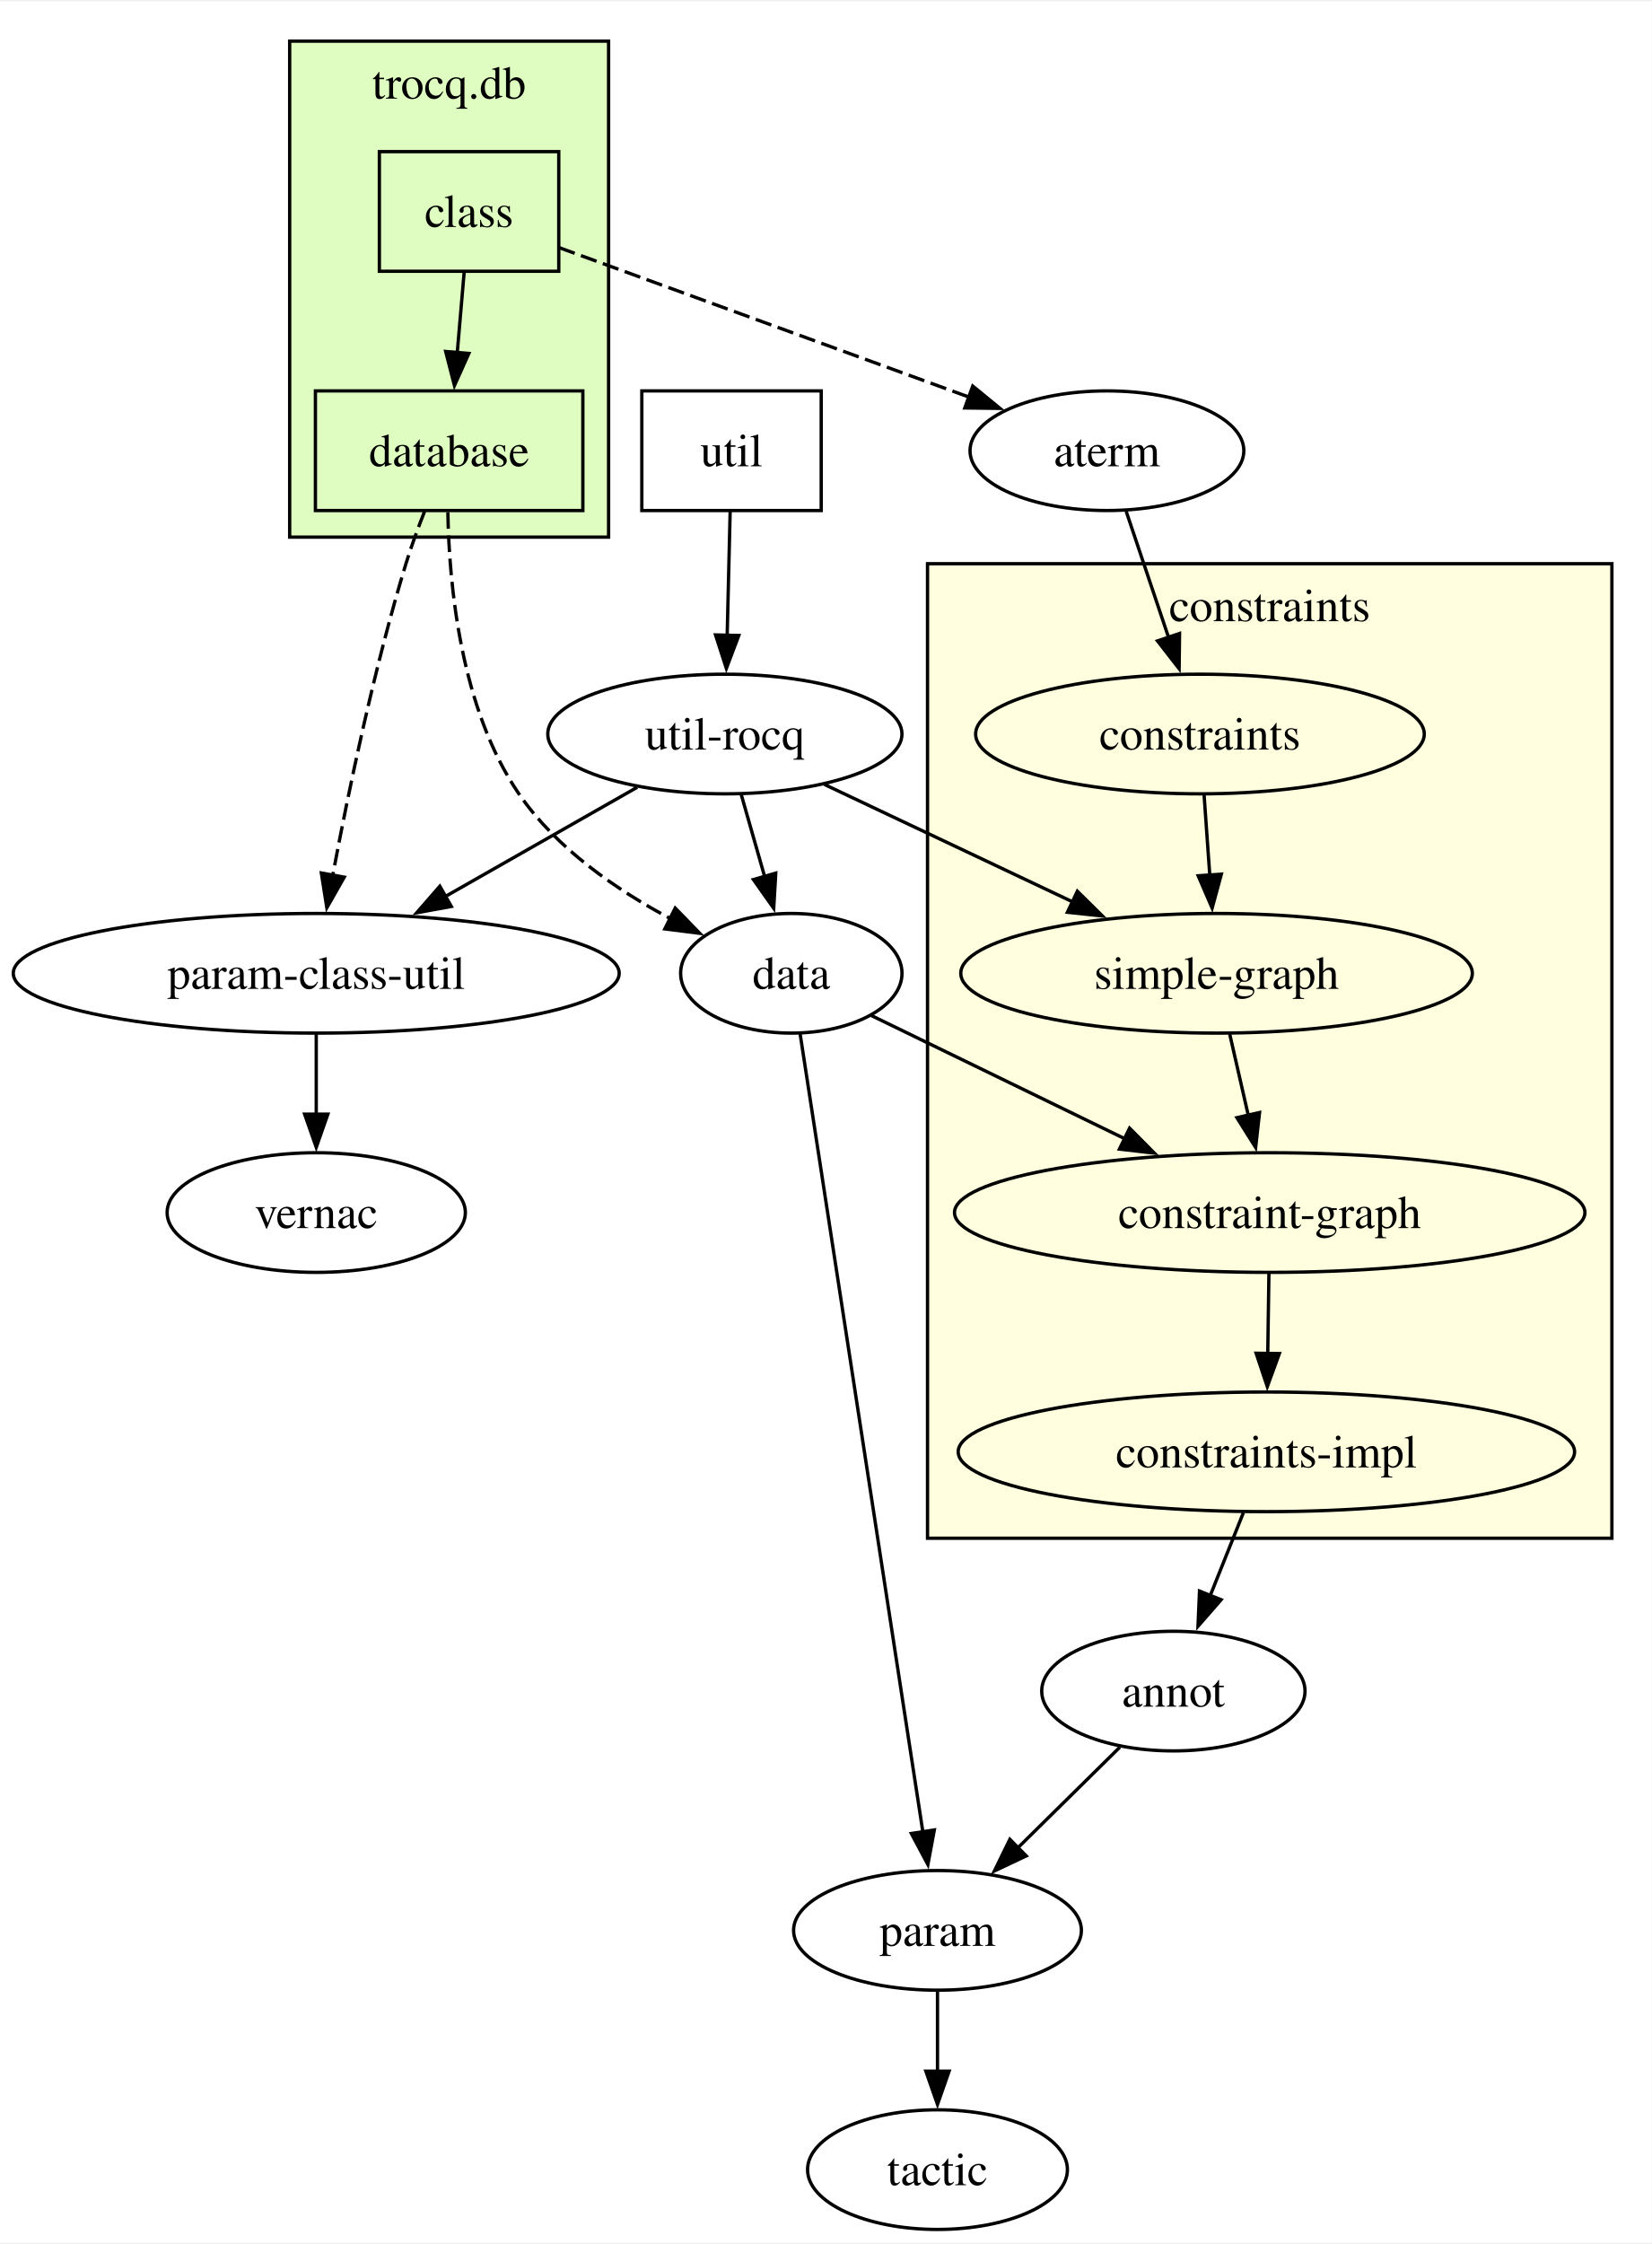
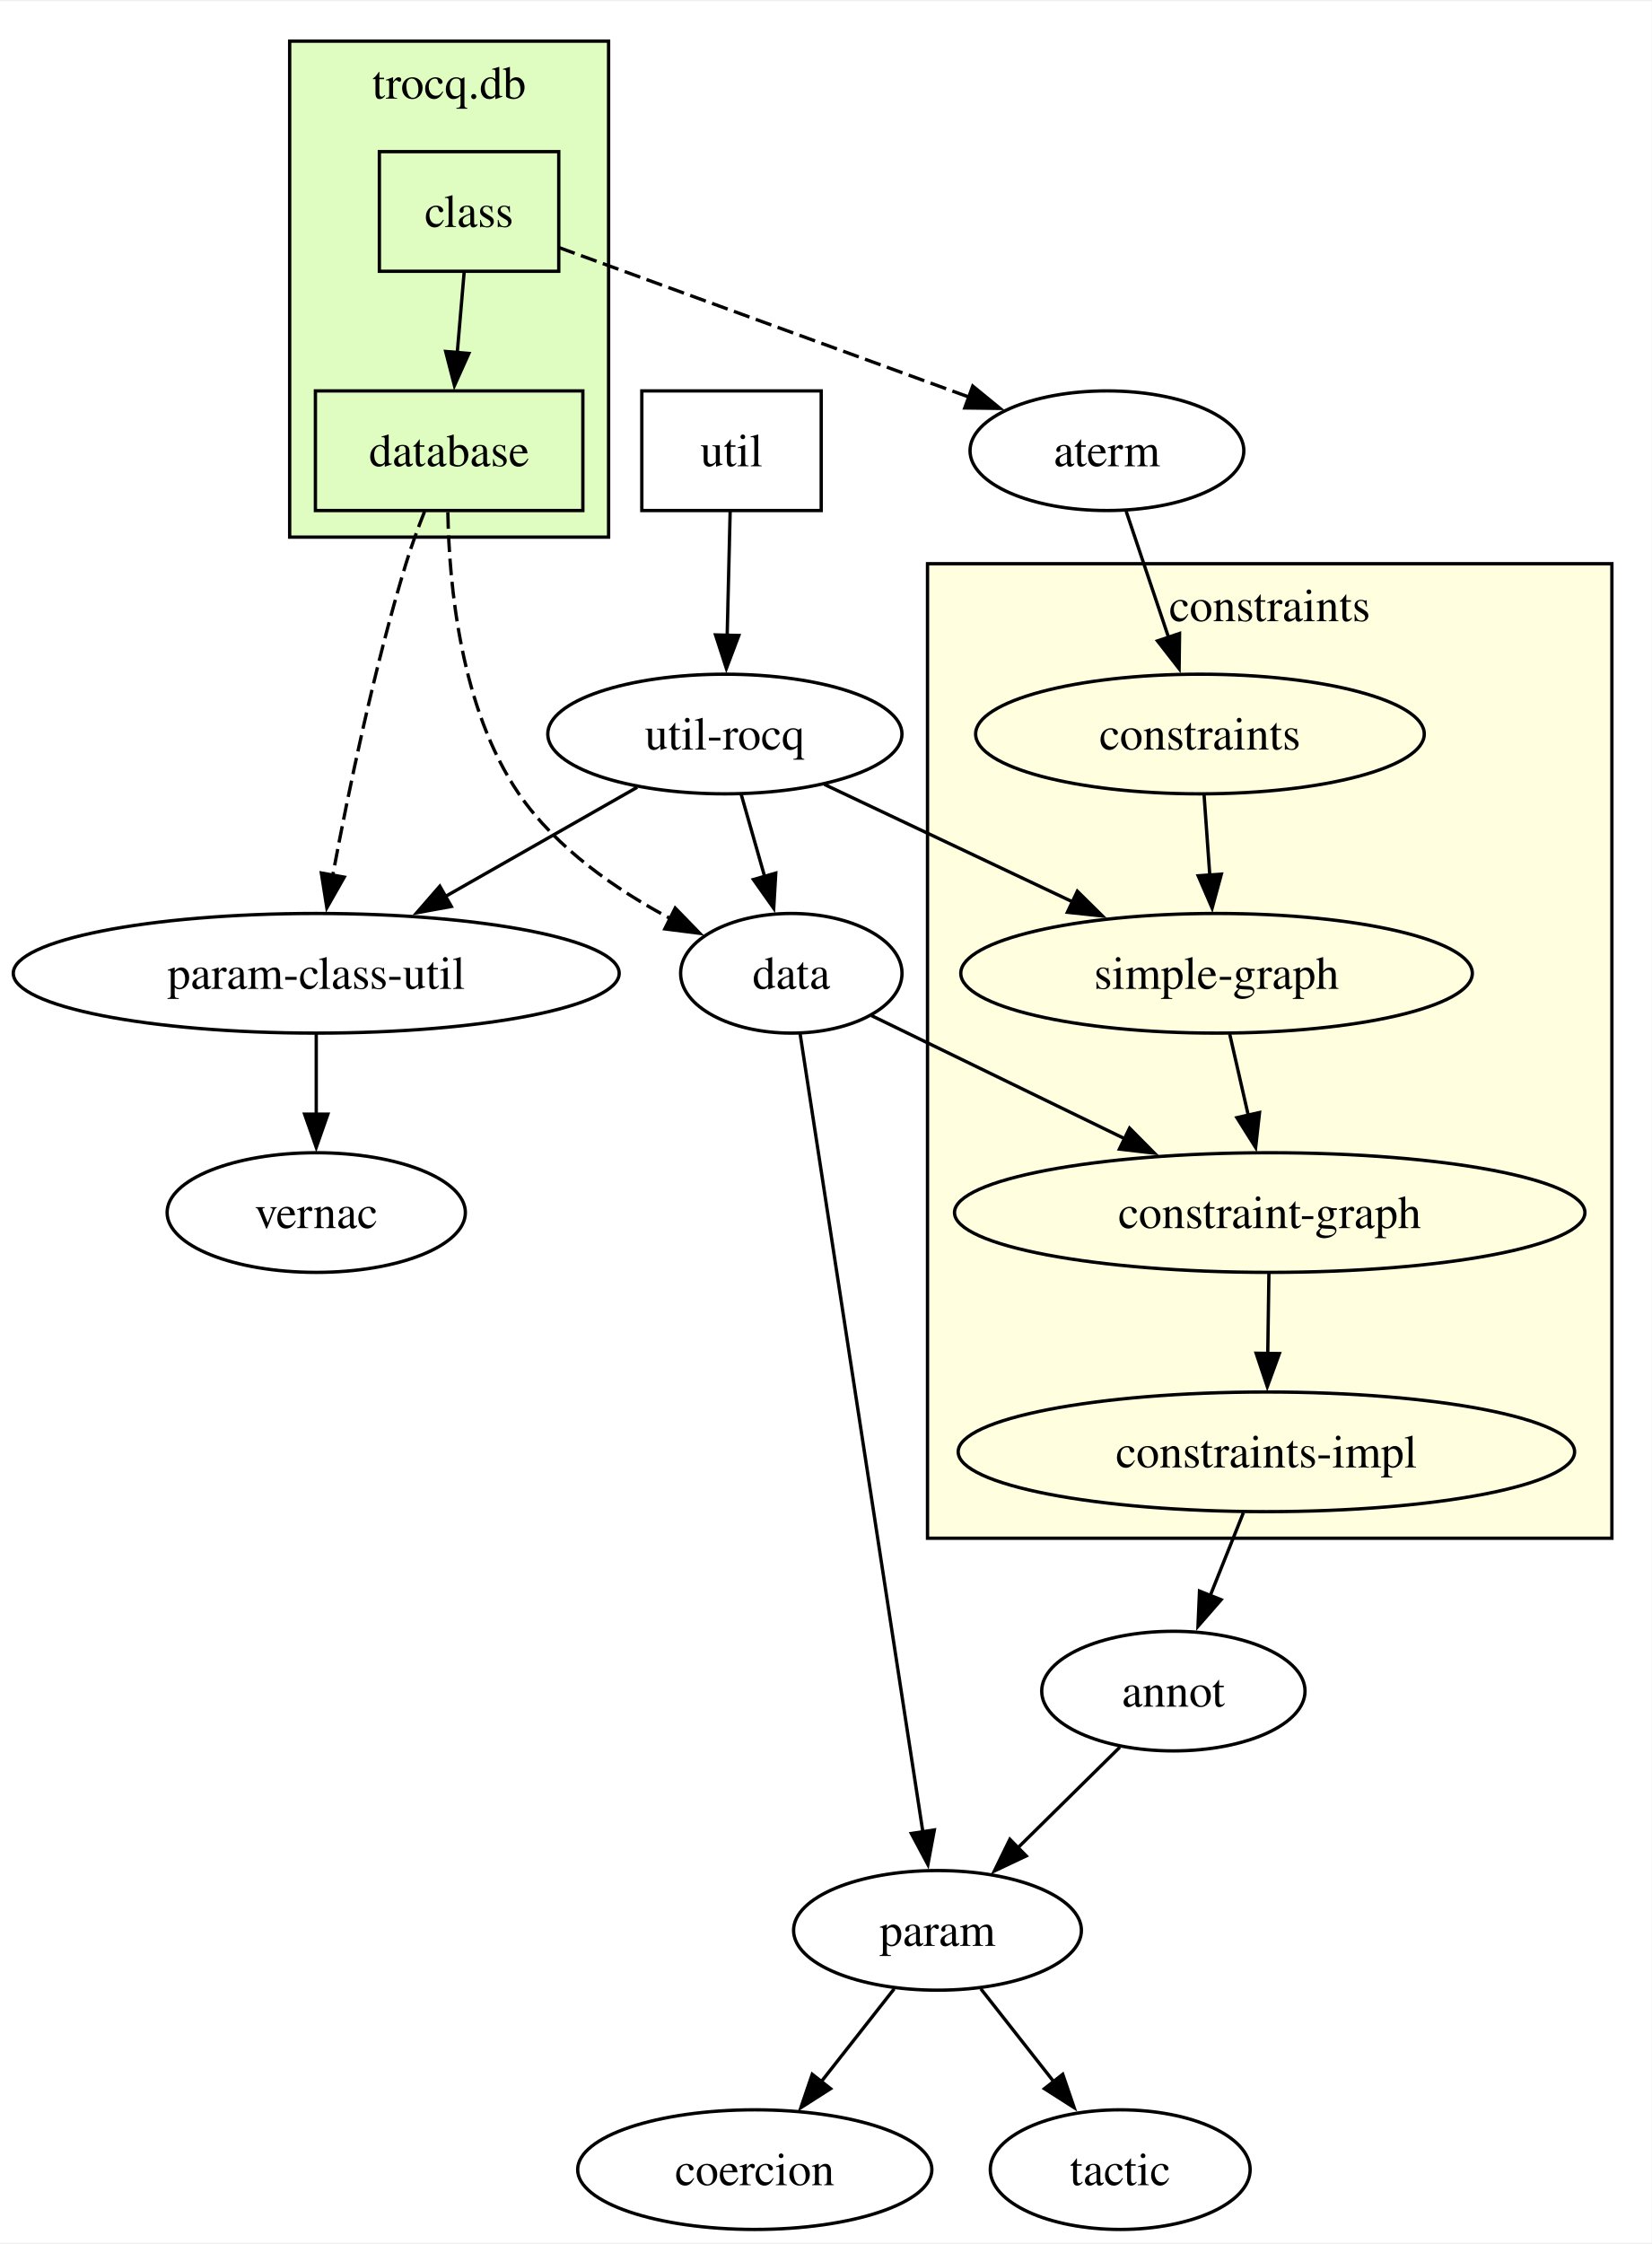
<svg xmlns="http://www.w3.org/2000/svg" xmlns:xlink="http://www.w3.org/1999/xlink" width="497pt" height="675pt" viewBox="0.00 0.00 497.19 674.50">
  <g id="graph0" class="graph" transform="scale(1 1) rotate(0) translate(4 670.5)">
    <polygon fill="white" stroke="none" points="-4,4 -4,-670.5 493.19,-670.5 493.19,4 -4,4" />
-     <g id="clust4" class="cluster">
+     <g id="clust5" class="cluster">
      <polygon fill="#dffdc0" stroke="black" points="83.19,-509.25 83.19,-658.5 179.19,-658.5 179.19,-509.25 83.19,-509.25" />
      <text text-anchor="middle" x="131.19" y="-641.2" font-family="Times,serif" font-size="14.00">trocq.db</text>
    </g>
-     <g id="clust5" class="cluster">
-       <g id="a_clust5">
+     <g id="clust6" class="cluster">
+       <g id="a_clust6">
        <a xlink:href="https://github.com/rocq-community/trocq/tree/master/elpi/constraints" xlink:title="constraints">
          <polygon fill="lightyellow" stroke="black" points="275.19,-208 275.19,-501.25 481.19,-501.25 481.19,-208 275.19,-208" />
          <text text-anchor="middle" x="378.19" y="-483.95" font-family="Times,serif" font-size="14.00">constraints</text>
        </a>
      </g>
    </g>
    <g id="node1" class="node">
      <g id="a_node1">
        <a xlink:href="https://github.com/rocq-community/trocq/blob/master/elpi/class.elpi" xlink:title="class">
          <polygon fill="none" stroke="black" points="164.19,-625.25 110.19,-625.25 110.19,-589.25 164.19,-589.25 164.19,-625.25" />
          <text text-anchor="middle" x="137.19" y="-602.58" font-family="Times,serif" font-size="14.00">class</text>
        </a>
      </g>
    </g>
    <g id="node4" class="node">
      <g id="a_node4">
        <a xlink:href="https://github.com/rocq-community/trocq/blob/master/elpi/database.elpi" xlink:title="database">
          <polygon fill="none" stroke="black" points="171.44,-553.25 90.94,-553.25 90.94,-517.25 171.44,-517.25 171.44,-553.25" />
          <text text-anchor="middle" x="131.19" y="-530.58" font-family="Times,serif" font-size="14.00">database</text>
        </a>
      </g>
    </g>
    <g id="edge5" class="edge">
      <path fill="none" stroke="black" d="M135.71,-588.95C135.08,-581.66 134.34,-572.98 133.64,-564.79" />
      <polygon fill="black" stroke="black" points="137.13,-564.53 132.79,-554.86 130.15,-565.12 137.13,-564.53" />
    </g>
    <g id="node5" class="node">
      <g id="a_node5">
        <a xlink:href="https://github.com/rocq-community/trocq/blob/master/elpi/aterm.elpi" xlink:title="aterm">
          <ellipse fill="none" stroke="black" cx="329.19" cy="-535.25" rx="41.21" ry="18" />
          <text text-anchor="middle" x="329.19" y="-530.58" font-family="Times,serif" font-size="14.00">aterm</text>
        </a>
      </g>
    </g>
    <g id="edge6" class="edge">
      <path fill="none" stroke="black" stroke-dasharray="5,2" d="M164.29,-596.37C196.47,-584.64 250.47,-564.95 287.87,-551.32" />
      <polygon fill="black" stroke="black" points="288.8,-554.7 297,-547.99 286.4,-548.12 288.8,-554.7" />
    </g>
    <g id="node2" class="node">
      <g id="a_node2">
        <a xlink:href="https://github.com/rocq-community/trocq/blob/master/elpi/util.elpi" xlink:title="util">
          <polygon fill="none" stroke="black" points="243.19,-553.25 189.19,-553.25 189.19,-517.25 243.19,-517.25 243.19,-553.25" />
          <text text-anchor="middle" x="216.19" y="-530.58" font-family="Times,serif" font-size="14.00">util</text>
        </a>
      </g>
    </g>
    <g id="node3" class="node">
      <g id="a_node3">
        <a xlink:href="https://github.com/rocq-community/trocq/blob/master/elpi/util-rocq.elpi" xlink:title="util-rocq">
          <ellipse fill="none" stroke="black" cx="214.19" cy="-450" rx="53.31" ry="18" />
          <text text-anchor="middle" x="214.19" y="-445.32" font-family="Times,serif" font-size="14.00">util-rocq</text>
        </a>
      </g>
    </g>
    <g id="edge1" class="edge">
      <path fill="none" stroke="black" d="M215.78,-517C215.52,-506.17 215.18,-491.95 214.88,-479.48" />
      <polygon fill="black" stroke="black" points="218.38,-479.65 214.64,-469.74 211.38,-479.82 218.38,-479.65" />
    </g>
-     <g id="node7" class="node">
-       <g id="a_node7">
+     <g id="node8" class="node">
+       <g id="a_node8">
        <a xlink:href="https://github.com/rocq-community/trocq/blob/master/elpi/constraints/simple-graph.elpi" xlink:title="simple-graph">
          <ellipse fill="none" stroke="black" cx="362.19" cy="-378" rx="76.99" ry="18" />
          <text text-anchor="middle" x="362.19" y="-373.32" font-family="Times,serif" font-size="14.00">simple-graph</text>
        </a>
      </g>
    </g>
    <g id="edge2" class="edge">
      <path fill="none" stroke="black" d="M244.14,-434.83C265.63,-424.67 294.9,-410.83 318.92,-399.47" />
      <polygon fill="black" stroke="black" points="320.29,-402.69 327.83,-395.25 317.29,-396.36 320.29,-402.69" />
    </g>
-     <g id="node11" class="node">
-       <g id="a_node11">
+     <g id="node12" class="node">
+       <g id="a_node12">
        <a xlink:href="https://github.com/rocq-community/trocq/blob/master/elpi/data.elpi" xlink:title="data">
          <ellipse fill="none" stroke="black" cx="234.19" cy="-378" rx="33.32" ry="18" />
          <text text-anchor="middle" x="234.19" y="-373.32" font-family="Times,serif" font-size="14.00">data</text>
        </a>
      </g>
    </g>
    <g id="edge3" class="edge">
      <path fill="none" stroke="black" d="M219.14,-431.7C221.27,-424.24 223.81,-415.32 226.2,-406.97" />
      <polygon fill="black" stroke="black" points="229.51,-408.14 228.89,-397.56 222.78,-406.21 229.51,-408.14" />
    </g>
-     <g id="node12" class="node">
-       <g id="a_node12">
+     <g id="node13" class="node">
+       <g id="a_node13">
        <a xlink:href="https://github.com/rocq-community/trocq/blob/master/elpi/param-class-util.elpi" xlink:title="param-class-util">
          <ellipse fill="none" stroke="black" cx="91.19" cy="-378" rx="91.19" ry="18" />
          <text text-anchor="middle" x="91.19" y="-373.32" font-family="Times,serif" font-size="14.00">param-class-util</text>
        </a>
      </g>
    </g>
    <g id="edge4" class="edge">
      <path fill="none" stroke="black" d="M187.81,-433.98C170.93,-424.38 148.76,-411.76 129.91,-401.03" />
      <polygon fill="black" stroke="black" points="131.85,-398.11 121.43,-396.21 128.39,-404.2 131.85,-398.11" />
    </g>
    <g id="edge7" class="edge">
      <path fill="none" stroke="black" stroke-dasharray="5,2" d="M130.81,-516.76C131.17,-495.04 134.6,-457.73 152.19,-432 163.44,-415.55 181.66,-403.03 198.07,-394.3" />
      <polygon fill="black" stroke="black" points="199.24,-397.62 206.62,-390.03 196.11,-391.36 199.24,-397.62" />
    </g>
    <g id="edge8" class="edge">
      <path fill="none" stroke="black" stroke-dasharray="5,2" d="M123.79,-516.96C121.81,-511.95 119.77,-506.43 118.19,-501.25 108.54,-469.63 100.82,-432.43 96.15,-407.44" />
      <polygon fill="black" stroke="black" points="99.62,-406.93 94.38,-397.72 92.73,-408.18 99.62,-406.93" />
    </g>
    <g id="node6" class="node">
      <g id="a_node6">
        <a xlink:href="https://github.com/rocq-community/trocq/blob/master/elpi/constraints/constraints.elpi" xlink:title="constraints">
          <ellipse fill="none" stroke="black" cx="357.19" cy="-450" rx="67.52" ry="18" />
          <text text-anchor="middle" x="357.19" y="-445.32" font-family="Times,serif" font-size="14.00">constraints</text>
        </a>
      </g>
    </g>
    <g id="edge9" class="edge">
      <path fill="none" stroke="black" d="M334.99,-517C338.67,-506.06 343.52,-491.65 347.74,-479.09" />
      <polygon fill="black" stroke="black" points="351.05,-480.26 350.92,-469.66 344.41,-478.02 351.05,-480.26" />
    </g>
    <g id="edge10" class="edge">
      <path fill="none" stroke="black" d="M358.43,-431.7C358.95,-424.41 359.57,-415.73 360.15,-407.54" />
      <polygon fill="black" stroke="black" points="363.64,-407.84 360.86,-397.61 356.66,-407.34 363.64,-407.84" />
    </g>
-     <g id="node8" class="node">
-       <g id="a_node8">
+     <g id="node7" class="node">
+       <g id="a_node7">
+         <a xlink:href="https://github.com/rocq-community/trocq/blob/master/elpi/coercion.elpi" xlink:title="coercion">
+           <ellipse fill="none" stroke="black" cx="223.19" cy="-18" rx="53.31" ry="18" />
+           <text text-anchor="middle" x="223.19" y="-13.32" font-family="Times,serif" font-size="14.00">coercion</text>
+         </a>
+       </g>
+     </g>
+     <g id="node9" class="node">
+       <g id="a_node9">
        <a xlink:href="https://github.com/rocq-community/trocq/blob/master/elpi/constraints/constraint-graph.elpi" xlink:title="constraint-graph">
          <ellipse fill="none" stroke="black" cx="378.19" cy="-306" rx="94.88" ry="18" />
          <text text-anchor="middle" x="378.19" y="-301.32" font-family="Times,serif" font-size="14.00">constraint-graph</text>
        </a>
      </g>
    </g>
    <g id="edge11" class="edge">
      <path fill="none" stroke="black" d="M366.15,-359.7C367.83,-352.32 369.84,-343.52 371.74,-335.25" />
      <polygon fill="black" stroke="black" points="375.13,-336.11 373.95,-325.58 368.31,-334.55 375.13,-336.11" />
    </g>
-     <g id="node9" class="node">
-       <g id="a_node9">
+     <g id="node10" class="node">
+       <g id="a_node10">
        <a xlink:href="https://github.com/rocq-community/trocq/blob/master/elpi/constraints/constraints-impl.elpi" xlink:title="constraints-impl">
          <ellipse fill="none" stroke="black" cx="377.19" cy="-234" rx="92.77" ry="18" />
          <text text-anchor="middle" x="377.19" y="-229.32" font-family="Times,serif" font-size="14.00">constraints-impl</text>
        </a>
      </g>
    </g>
    <g id="edge12" class="edge">
      <path fill="none" stroke="black" d="M377.95,-287.7C377.84,-280.41 377.72,-271.73 377.6,-263.54" />
      <polygon fill="black" stroke="black" points="381.1,-263.57 377.46,-253.62 374.1,-263.67 381.1,-263.57" />
    </g>
-     <g id="node10" class="node">
-       <g id="a_node10">
+     <g id="node11" class="node">
+       <g id="a_node11">
        <a xlink:href="https://github.com/rocq-community/trocq/blob/master/elpi/annot.elpi" xlink:title="annot">
          <ellipse fill="none" stroke="black" cx="349.19" cy="-162" rx="39.63" ry="18" />
          <text text-anchor="middle" x="349.19" y="-157.32" font-family="Times,serif" font-size="14.00">annot</text>
        </a>
      </g>
    </g>
    <g id="edge13" class="edge">
      <path fill="none" stroke="black" d="M370.27,-215.7C367.25,-208.15 363.64,-199.12 360.26,-190.68" />
      <polygon fill="black" stroke="black" points="363.56,-189.49 356.6,-181.51 357.06,-192.09 363.56,-189.49" />
    </g>
-     <g id="node13" class="node">
-       <g id="a_node13">
+     <g id="node14" class="node">
+       <g id="a_node14">
        <a xlink:href="https://github.com/rocq-community/trocq/blob/master/elpi/param.elpi" xlink:title="param">
          <ellipse fill="none" stroke="black" cx="278.19" cy="-90" rx="43.32" ry="18" />
          <text text-anchor="middle" x="278.19" y="-85.33" font-family="Times,serif" font-size="14.00">param</text>
        </a>
      </g>
    </g>
    <g id="edge14" class="edge">
      <path fill="none" stroke="black" d="M333.08,-145.12C324,-136.17 312.49,-124.81 302.35,-114.81" />
      <polygon fill="black" stroke="black" points="304.9,-112.41 295.32,-107.88 299.98,-117.4 304.9,-112.41" />
    </g>
    <g id="edge15" class="edge">
      <path fill="none" stroke="black" d="M258.29,-365.28C279.03,-355.2 309.47,-340.41 334.49,-328.25" />
      <polygon fill="black" stroke="black" points="336.01,-331.4 343.47,-323.88 332.95,-325.1 336.01,-331.4" />
    </g>
    <g id="edge16" class="edge">
      <path fill="none" stroke="black" d="M236.81,-359.97C244.12,-312.49 264.76,-178.31 273.83,-119.36" />
      <polygon fill="black" stroke="black" points="277.24,-120.22 275.3,-109.8 270.32,-119.15 277.24,-120.22" />
    </g>
-     <g id="node15" class="node">
-       <g id="a_node15">
+     <g id="node16" class="node">
+       <g id="a_node16">
        <a xlink:href="https://github.com/rocq-community/trocq/blob/master/elpi/vernac.elpi" xlink:title="vernac">
          <ellipse fill="none" stroke="black" cx="91.19" cy="-306" rx="44.89" ry="18" />
          <text text-anchor="middle" x="91.19" y="-301.32" font-family="Times,serif" font-size="14.00">vernac</text>
        </a>
      </g>
    </g>
    <g id="edge17" class="edge">
      <path fill="none" stroke="black" d="M91.19,-359.7C91.19,-352.41 91.19,-343.73 91.19,-335.54" />
      <polygon fill="black" stroke="black" points="94.69,-335.62 91.19,-325.62 87.69,-335.62 94.69,-335.62" />
    </g>
-     <g id="node14" class="node">
-       <g id="a_node14">
+     <g id="edge18" class="edge">
+       <path fill="none" stroke="black" d="M265.16,-72.41C258.58,-64.04 250.46,-53.71 243.13,-44.37" />
+       <polygon fill="black" stroke="black" points="246,-42.36 237.07,-36.66 240.49,-46.69 246,-42.36" />
+     </g>
+     <g id="node15" class="node">
+       <g id="a_node15">
        <a xlink:href="https://github.com/rocq-community/trocq/blob/master/elpi/tactic.elpi" xlink:title="tactic">
-           <ellipse fill="none" stroke="black" cx="278.19" cy="-18" rx="39.11" ry="18" />
-           <text text-anchor="middle" x="278.19" y="-13.32" font-family="Times,serif" font-size="14.00">tactic</text>
-         </a>
-       </g>
-     </g>
-     <g id="edge18" class="edge">
-       <path fill="none" stroke="black" d="M278.19,-71.7C278.19,-64.41 278.19,-55.73 278.19,-47.54" />
-       <polygon fill="black" stroke="black" points="281.69,-47.62 278.19,-37.62 274.69,-47.62 281.69,-47.62" />
+           <ellipse fill="none" stroke="black" cx="333.19" cy="-18" rx="39.11" ry="18" />
+           <text text-anchor="middle" x="333.19" y="-13.32" font-family="Times,serif" font-size="14.00">tactic</text>
+         </a>
+       </g>
+     </g>
+     <g id="edge19" class="edge">
+       <path fill="none" stroke="black" d="M291.23,-72.41C297.8,-64.04 305.92,-53.71 313.26,-44.37" />
+       <polygon fill="black" stroke="black" points="315.89,-46.69 319.32,-36.66 310.39,-42.36 315.89,-46.69" />
    </g>
  </g>
</svg>
